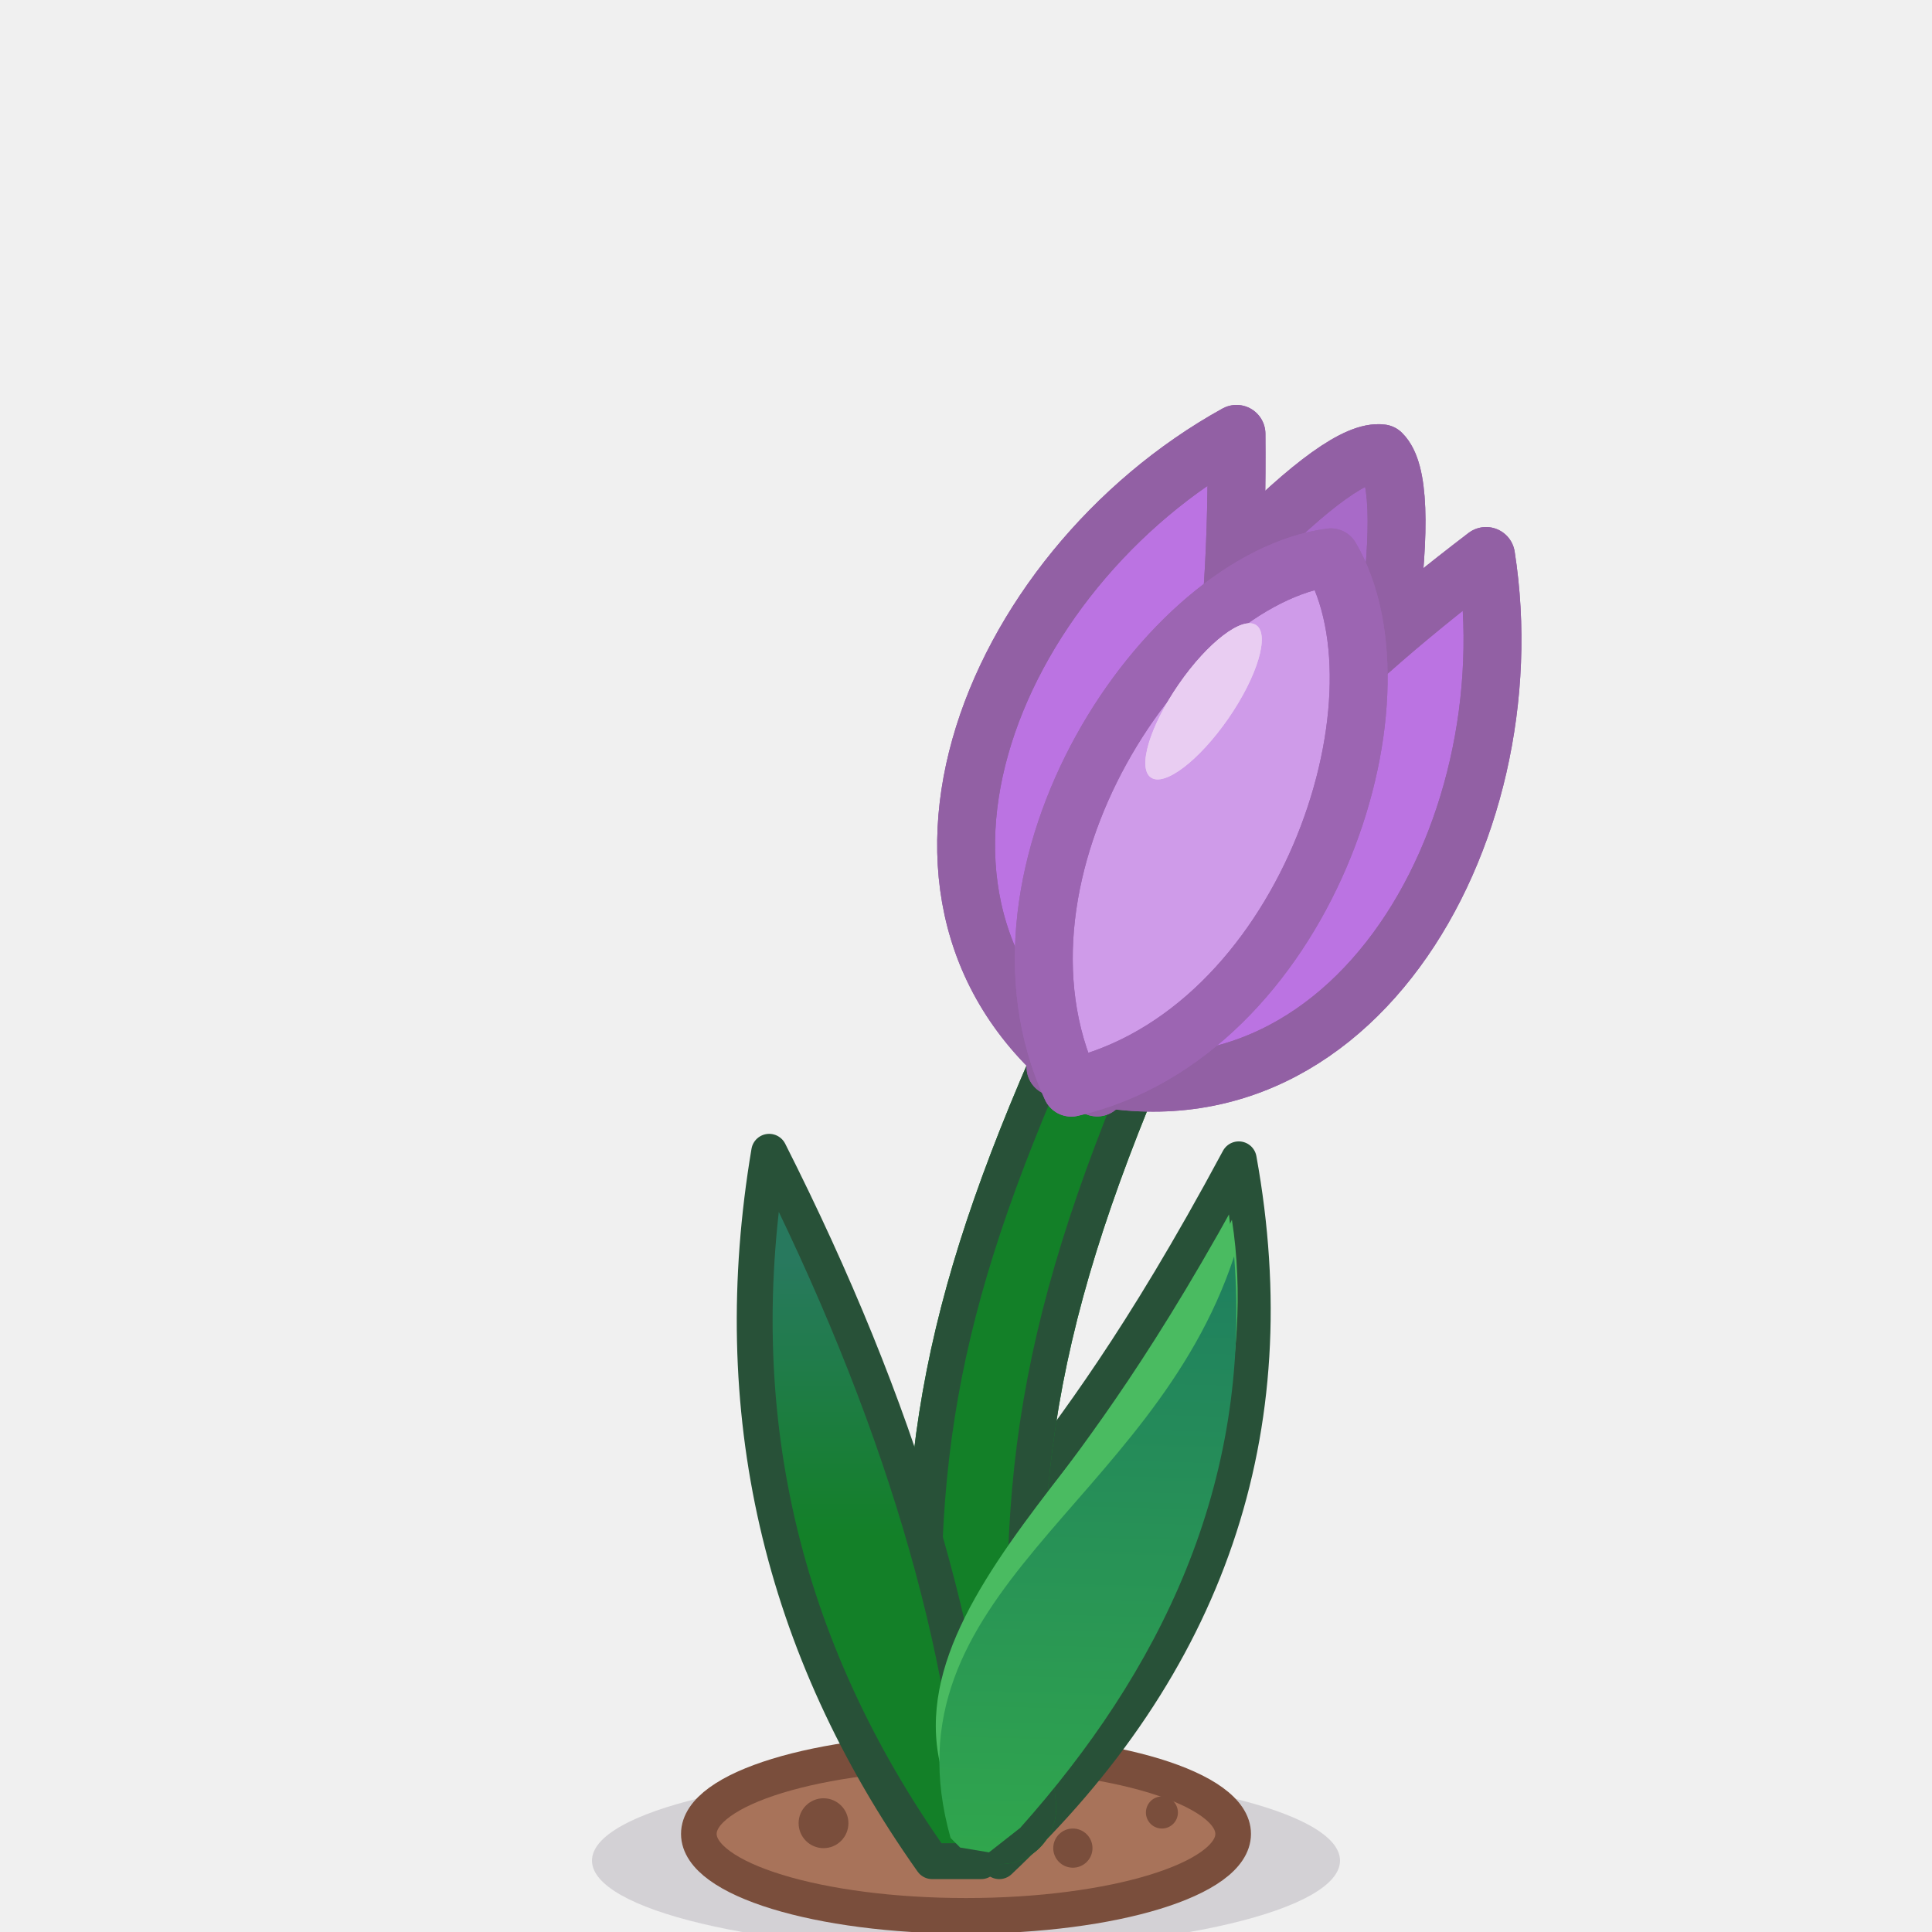
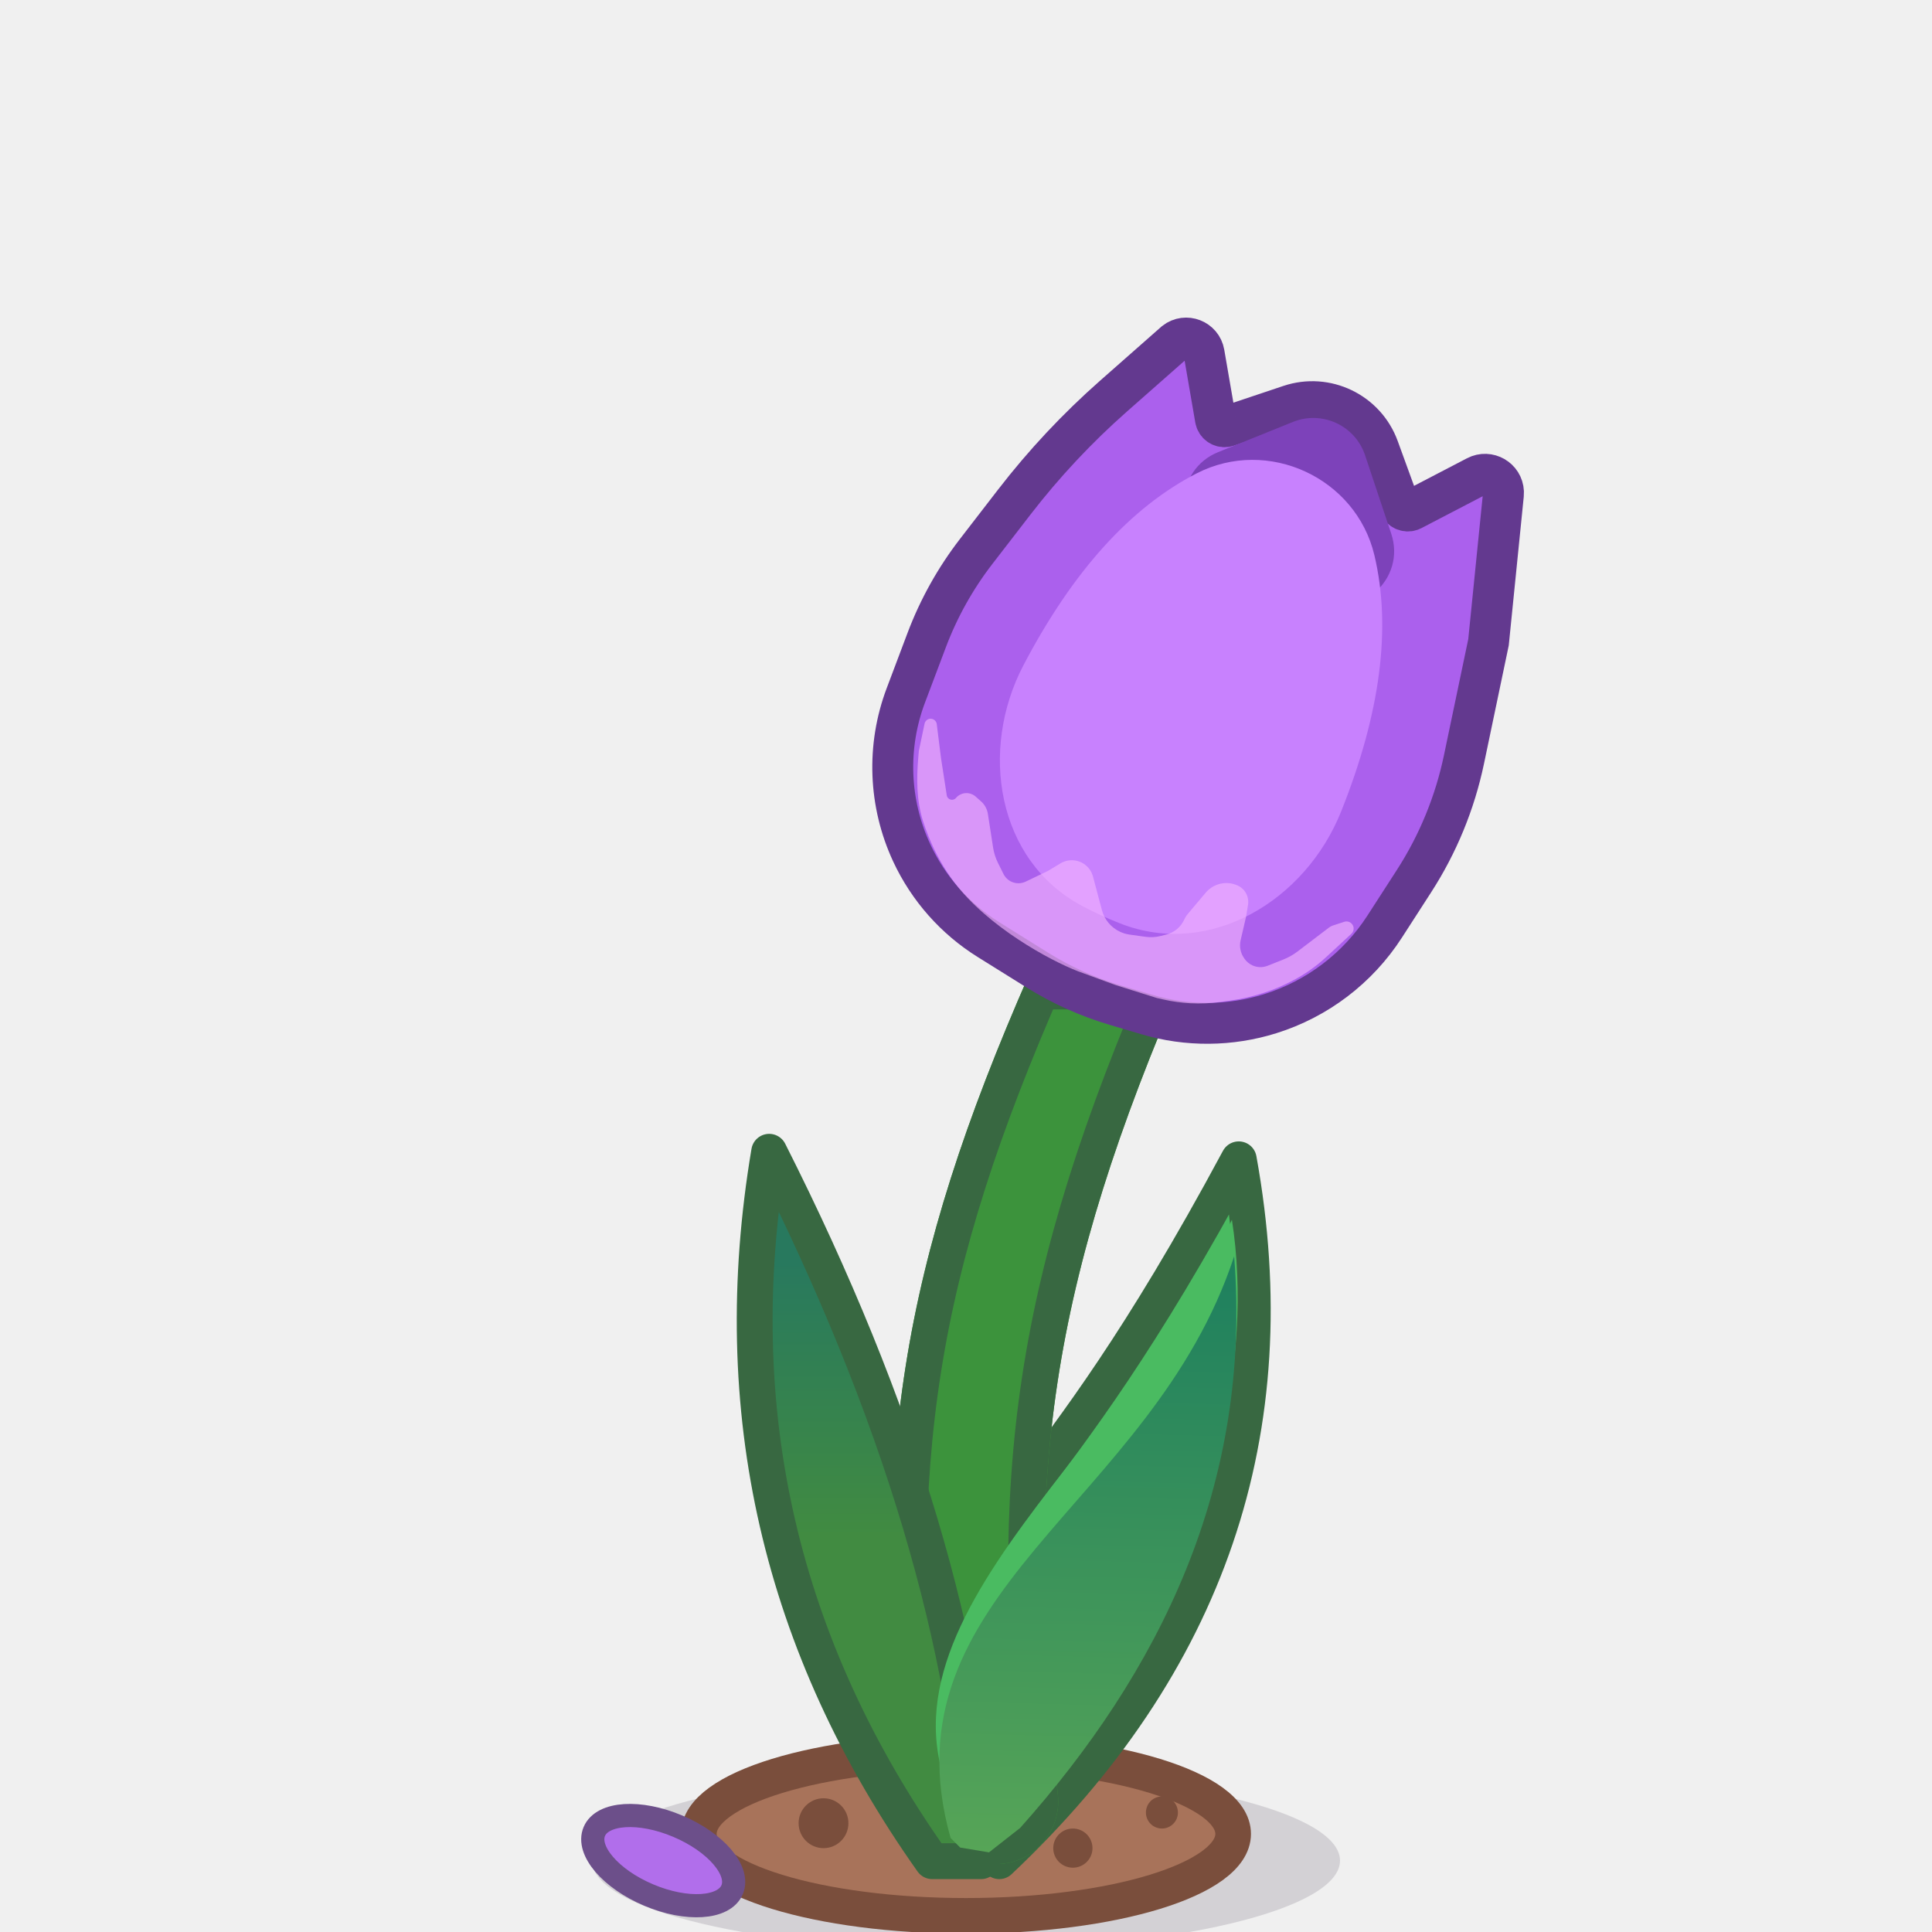
- <svg xmlns="http://www.w3.org/2000/svg" xmlns:xlink="http://www.w3.org/1999/xlink" width="256" height="256" viewBox="0 0 256 256" fill="none">
-   <g clip-path="url(#clip0_1216_3221)">
+ <svg xmlns="http://www.w3.org/2000/svg" width="256" height="256" viewBox="0 0 256 256" fill="none">
+   <g clip-path="url(#clip0_1255_3646)">
    <path d="M177.56 246.54C177.56 253.06 155.37 258.34 128 258.34C100.63 258.34 78.44 253.06 78.44 246.54C78.44 240.02 100.63 234.74 128 234.74C155.37 234.74 177.56 240.02 177.56 246.54Z" fill="#3E2F45" fill-opacity="0.16" />
    <path d="M163.4 243C163.4 249 147.55 253.86 128 253.86C108.45 253.86 92.6 249 92.6 243C92.6 237 108.45 232.14 128 232.14C147.55 232.14 163.4 237 163.4 243Z" fill="#A8735A" />
    <path d="M163.4 243C163.4 249 147.55 253.86 128 253.86C108.45 253.86 92.6 249 92.6 243C92.6 237 108.45 232.14 128 232.14C147.55 232.14 163.4 237 163.4 243Z" stroke-width="4.72" stroke-linecap="round" stroke-linejoin="round" stroke="#7A4E3C" />
    <path d="M112.42 241.58C112.42 243.41 110.94 244.89 109.12 244.89C107.3 244.89 105.82 243.41 105.82 241.58C105.82 239.76 107.3 238.28 109.12 238.28C110.94 238.28 112.42 239.76 112.42 241.58Z" fill="#7A4E3C" />
    <path d="M144.76 244.89C144.76 246.32 143.59 247.48 142.16 247.48C140.73 247.48 139.56 246.32 139.56 244.89C139.56 243.45 140.73 242.29 142.16 242.29C143.59 242.29 144.76 243.45 144.76 244.89Z" fill="#7A4E3C" />
    <path d="M156.08 240.17C156.08 241.34 155.13 242.29 153.96 242.29C152.79 242.29 151.84 241.34 151.84 240.17C151.84 238.99 152.79 238.04 153.96 238.04C155.13 238.04 156.08 238.99 156.08 240.17Z" fill="#7A4E3C" />
-     <path d="M132.408 246.616C160.072 220.511 170.649 189.511 164.14 153.616C137.742 202.784 129.619 197.053 123 226.314L132.408 246.616Z" fill="#4ABB61" stroke-width="4.75" stroke-linecap="round" stroke-linejoin="round" stroke="#285138" />
-     <use xlink:href="#stroke0_1216_3221" fill="#138028" />
-     <mask id="stroke1_1216_3221" fill="white">
-       <use xlink:href="#stroke0_1216_3221" />
+     <path d="M132.408 246.616C160.072 220.511 170.649 189.511 164.14 153.616C137.742 202.784 129.619 197.053 123 226.314L132.408 246.616Z" fill="#4ABB61" stroke-width="4.75" stroke-linecap="round" stroke-linejoin="round" stroke="#386841" />
+     <path d="M136.424 129C144.46 129 148.965 129 157 129C139.034 170.421 135.573 195.786 140.168 237.79C140.702 242.678 136.913 247 131.997 247C125.549 247 120.096 242.161 119.482 235.742C115.405 193.074 119.327 167.967 136.424 129Z" fill="#3C933C" />
+     <mask id="mask0_1255_3646" style="mask-type:luminance" maskUnits="userSpaceOnUse" x="118" y="129" width="39" height="119">
+       <path d="M136.424 129C144.46 129 148.965 129 157 129C139.034 170.421 135.573 195.786 140.168 237.79C140.702 242.678 136.913 247 131.997 247C125.549 247 120.096 242.161 119.482 235.742C115.405 193.074 119.327 167.967 136.424 129Z" fill="white" />
    </mask>
-     <path d="M136.535 140C143.746 140 147.789 140 155 140C138.863 177.592 135.766 200.599 139.905 238.746C140.38 243.129 136.981 247 132.573 247C126.781 247 121.886 242.649 121.339 236.884C117.665 198.138 121.179 175.363 136.535 140Z" stroke-width="9.5" stroke="#285138" mask="url(#stroke1_1216_3221)" />
-     <path d="M123.52 246.616C103.36 218.131 96.16 186.798 101.92 152.616C119.2 186.798 128.56 218.131 130 246.616H123.52Z" fill="url(#paint0_linear_1216_3221)" stroke-width="4.75" stroke-linecap="round" stroke-linejoin="round" stroke="#285138" />
+     <g mask="url(#mask0_1255_3646)">
+       <path d="M136.424 129C144.46 129 148.965 129 157 129C139.034 170.421 135.573 195.786 140.168 237.79C140.702 242.678 136.913 247 131.997 247C125.549 247 120.096 242.161 119.482 235.742C115.405 193.074 119.327 167.967 136.424 129Z" stroke-width="9.5" stroke="#386841" />
+     </g>
+     <path d="M123.52 246.616C103.36 218.131 96.16 186.798 101.92 152.616C119.2 186.798 128.56 218.131 130 246.616H123.52Z" fill="url(#paint0_linear_1255_3646)" stroke-width="4.75" stroke-linecap="round" stroke-linejoin="round" stroke="#386841" />
    <path d="M129.123 243.508C138.289 246.154 169.242 199.842 163.232 161.616C149.408 193.285 110.04 216.847 129.123 243.508Z" fill="#4ABB61" />
-     <path d="M135.177 242.208C153.558 221.599 165.934 196.847 163.531 166.472C152.655 199.559 116.791 210.929 125.955 243.537L127.228 244.81L131.049 245.447L135.177 242.208Z" fill="url(#paint1_linear_1216_3221)" />
-     <path d="M128.66 115.43C158.52 77.663 176.657 59.21 183.07 60.07C187.683 64.603 184.247 90.247 172.76 137C150.867 144.507 136.167 137.317 128.66 115.43Z" fill="#A86AC8" />
-     <path d="M128.66 115.43C158.52 77.663 176.657 59.21 183.07 60.07C187.683 64.603 184.247 90.247 172.76 137C150.867 144.507 136.167 137.317 128.66 115.43Z" fill="#A86AC8" />
-     <path d="M128.66 115.43C158.52 77.663 176.657 59.21 183.07 60.07C187.683 64.603 184.247 90.247 172.76 137C150.867 144.507 136.167 137.317 128.66 115.43Z" stroke-width="7.67" stroke-linecap="round" stroke-linejoin="round" stroke="#9260A4" />
-     <path d="M128.66 115.43C158.52 77.663 176.657 59.21 183.07 60.07C187.683 64.603 184.247 90.247 172.76 137C150.867 144.507 136.167 137.317 128.66 115.43Z" stroke-width="7.67" stroke-linecap="round" stroke-linejoin="round" stroke="#9260A4" />
-     <path d="M145.38 144.1C112.25 121.06 131.06 75.61 163.84 57.49C164.07 84.93 161.56 111.03 145.38 144.1Z" fill="#BB73E2" />
-     <path d="M145.38 144.1C112.25 121.06 131.06 75.61 163.84 57.49C164.07 84.93 161.56 111.03 145.38 144.1Z" fill="#BB73E2" />
-     <path d="M145.38 144.1C112.25 121.06 131.06 75.61 163.84 57.49C164.07 84.93 161.56 111.03 145.38 144.1Z" stroke-width="7.67" stroke-linecap="round" stroke-linejoin="round" stroke="#9260A4" />
-     <path d="M145.38 144.1C112.25 121.06 131.06 75.61 163.84 57.49C164.07 84.93 161.56 111.03 145.38 144.1Z" stroke-width="7.67" stroke-linecap="round" stroke-linejoin="round" stroke="#9260A4" />
-     <path d="M139.86 141.4C178.39 153.41 202.72 110.67 196.91 73.67C175.1 90.33 156.04 108.33 139.86 141.4Z" fill="#BB73E2" />
-     <path d="M139.86 141.4C178.39 153.41 202.72 110.67 196.91 73.67C175.1 90.33 156.04 108.33 139.86 141.4Z" fill="#BB73E2" />
-     <path d="M139.86 141.4C178.39 153.41 202.72 110.67 196.91 73.67C175.1 90.33 156.04 108.33 139.86 141.4Z" stroke-width="7.67" stroke-linecap="round" stroke-linejoin="round" stroke="#9260A4" />
-     <path d="M139.86 141.4C178.39 153.41 202.72 110.67 196.91 73.67C175.1 90.33 156.04 108.33 139.86 141.4Z" stroke-width="7.67" stroke-linecap="round" stroke-linejoin="round" stroke="#9260A4" />
-     <path d="M141.95 144.12C128.66 115.43 154.4 76.78 176.33 73.85C187.47 92.96 172.76 137 141.95 144.12Z" fill="#CF9BE9" />
-     <path d="M141.95 144.12C128.66 115.43 154.4 76.78 176.33 73.85C187.47 92.96 172.76 137 141.95 144.12Z" fill="#CF9BE9" />
-     <path d="M141.95 144.12C128.66 115.43 154.4 76.78 176.33 73.85C187.47 92.96 172.76 137 141.95 144.12Z" stroke-width="7.67" stroke-linecap="round" stroke-linejoin="round" stroke="#9C65B2" />
-     <path d="M141.95 144.12C128.66 115.43 154.4 76.78 176.33 73.85C187.47 92.96 172.76 137 141.95 144.12Z" stroke-width="7.67" stroke-linecap="round" stroke-linejoin="round" stroke="#9C65B2" />
-     <path d="M162.76 95.2C158.9 100.77 154.31 104.28 152.5 103.02C150.69 101.77 152.34 96.24 156.2 90.66C160.05 85.09 164.65 81.58 166.46 82.84C168.27 84.09 166.61 89.63 162.76 95.2Z" fill="#E9CDF2" />
-     <path d="M162.76 95.2C158.9 100.77 154.31 104.28 152.5 103.02C150.69 101.77 152.34 96.24 156.2 90.66C160.05 85.09 164.65 81.58 166.46 82.84C168.27 84.09 166.61 89.63 162.76 95.2Z" fill="#E9CDF2" />
+     <path d="M135.177 242.208C153.558 221.599 165.934 196.847 163.531 166.472C152.655 199.559 116.791 210.929 125.955 243.537L127.228 244.81L131.049 245.447L135.177 242.208Z" fill="url(#paint1_linear_1255_3646)" />
+     <path d="M129.351 73.066L134.403 66.519C138.332 61.429 142.738 56.726 147.561 52.474L155.694 45.306C157.128 44.187 159.237 45.002 159.547 46.795L161.054 55.533C161.068 55.613 161.09 55.69 161.119 55.766C161.353 56.372 162.024 56.687 162.64 56.48L170.916 53.708C175.716 52.1 180.923 54.609 182.656 59.365L185.406 66.913C185.633 67.536 186.319 67.861 186.945 67.641C186.999 67.622 187.052 67.599 187.103 67.572L195.639 63.126C197.228 62.299 199.138 63.4 199.218 65.19C199.223 65.308 199.22 65.427 199.208 65.544L197.236 85.101L193.984 100.635C192.783 106.373 190.537 111.84 187.357 116.765L183.47 122.787C179.921 128.284 174.56 132.363 168.317 134.317C163.018 135.976 157.345 136.021 152.021 134.446L147.837 133.209C144.178 132.127 140.683 130.555 137.445 128.537L130.98 124.506C126.549 121.743 123.017 117.752 120.813 113.019C117.754 106.448 117.471 98.921 120.03 92.14L122.793 84.815C124.385 80.596 126.595 76.636 129.351 73.066Z" fill="#AB60ED" stroke-width="5.422" stroke="#63398F" />
+     <path d="M171.316 55.91C175.182 54.35 179.562 56.373 180.881 60.327L184.344 70.713C186.362 76.766 180.124 82.275 174.368 79.523L161.003 73.134C155.33 70.422 155.584 62.261 161.415 59.907L171.316 55.91Z" fill="#7D42BA" />
+     <path d="M143.364 120.028C132.117 114.033 129.701 99.414 135.622 88.128C142.149 75.687 149.802 67.216 158.581 62.716C167.976 57.9 179.67 63.289 182.112 73.56C184.394 83.157 182.926 94.478 177.708 107.524C172.975 119.357 160.292 127.017 148.428 122.362C146.695 121.682 145.007 120.904 143.364 120.028Z" fill="#C881FE" />
+     <path opacity="0.66" d="M127.36 118.028C124.645 114.857 123.133 111.412 122.294 108.766C121.43 106.041 121.437 103.142 121.684 100.294L121.753 99.499L122.511 95.888C122.596 95.484 122.968 95.206 123.379 95.239C123.766 95.27 124.078 95.569 124.126 95.954L124.684 100.429L125.451 105.385C125.543 105.984 126.303 106.188 126.684 105.717C127.354 104.953 128.518 104.879 129.279 105.553L129.995 106.187C130.48 106.617 130.801 107.204 130.9 107.845L131.59 112.308C131.699 113.01 131.915 113.691 132.231 114.328L132.967 115.809C133.192 116.261 133.565 116.622 134.023 116.834C134.622 117.11 135.312 117.104 135.907 116.819L138.829 115.418L140.522 114.401C140.648 114.325 140.781 114.258 140.917 114.202C142.539 113.538 144.376 114.451 144.826 116.144L145.444 118.467L146.011 120.595C146.349 121.868 147.237 122.923 148.433 123.474C148.826 123.656 149.243 123.778 149.672 123.838L151.79 124.134C152.452 124.226 153.127 124.19 153.776 124.027L154.532 123.837C155.583 123.574 156.458 122.849 156.911 121.865C157.046 121.572 157.219 121.3 157.427 121.054L159.321 118.811L159.765 118.284C160.806 117.052 162.543 116.665 164.008 117.341C164.985 117.791 165.542 118.838 165.368 119.9L165.109 121.478L164.389 124.587C164.202 125.394 164.36 126.242 164.825 126.927L164.887 127.019C165.151 127.407 165.515 127.716 165.941 127.913C166.581 128.208 167.314 128.227 167.969 127.967L170.062 127.137C170.723 126.874 171.345 126.523 171.911 126.092L176.108 122.901C176.26 122.786 176.43 122.697 176.611 122.637L178.122 122.144C178.877 121.897 179.582 122.634 179.301 123.377C179.249 123.515 179.166 123.639 179.058 123.738L175.717 126.826C174.362 128.078 172.843 129.139 171.201 129.978L170.894 130.135C169.817 130.686 168.697 131.15 167.545 131.523L167.335 131.591C165.923 132.047 164.474 132.38 163.004 132.584L161.714 132.764C160.402 132.946 159.076 133.004 157.754 132.937C156.546 132.875 155.347 132.709 154.168 132.44L153.29 132.241L147.773 130.508L143.518 128.945C140.248 127.836 132.194 123.671 127.36 118.028Z" fill="#F2B2FF" />
+     <path d="M97.01 250.4C95.94 252.92 90.99 253.24 85.95 251.1C80.91 248.97 77.68 245.2 78.75 242.68C79.82 240.16 84.77 239.84 89.81 241.98C94.85 244.11 98.08 247.88 97.01 250.4Z" fill="#B16EEB" stroke-width="3.07" stroke-linecap="round" stroke-linejoin="round" stroke="#6C4F8A" />
  </g>
  <defs>
-     <linearGradient id="paint0_linear_1216_3221" x1="115" y1="152.616" x2="115" y2="246.616" gradientUnits="userSpaceOnUse">
+     <linearGradient id="paint0_linear_1255_3646" x1="115" y1="152.616" x2="115" y2="246.616" gradientUnits="userSpaceOnUse">
      <stop offset="0.154" stop-color="#28795E" />
-       <stop offset="0.543" stop-color="#138028" />
+       <stop offset="0.543" stop-color="#418B41" />
    </linearGradient>
-     <linearGradient id="paint1_linear_1216_3221" x1="146.394" y1="169.765" x2="144.461" y2="246.065" gradientUnits="userSpaceOnUse">
+     <linearGradient id="paint1_linear_1255_3646" x1="146.394" y1="169.765" x2="144.461" y2="246.065" gradientUnits="userSpaceOnUse">
      <stop stop-color="#20815E" />
-       <stop offset="1" stop-color="#30A64D" />
+       <stop offset="1" stop-color="#57A557" />
    </linearGradient>
-     <clipPath id="clip0_1216_3221">
+     <clipPath id="clip0_1255_3646">
      <rect width="256" height="256" fill="white" />
    </clipPath>
-     <path id="stroke0_1216_3221" d="M136.535 140C143.746 140 147.789 140 155 140C138.863 177.592 135.766 200.599 139.905 238.746C140.38 243.129 136.981 247 132.573 247C126.781 247 121.886 242.649 121.339 236.884C117.665 198.138 121.179 175.363 136.535 140Z" />
  </defs>
</svg>
